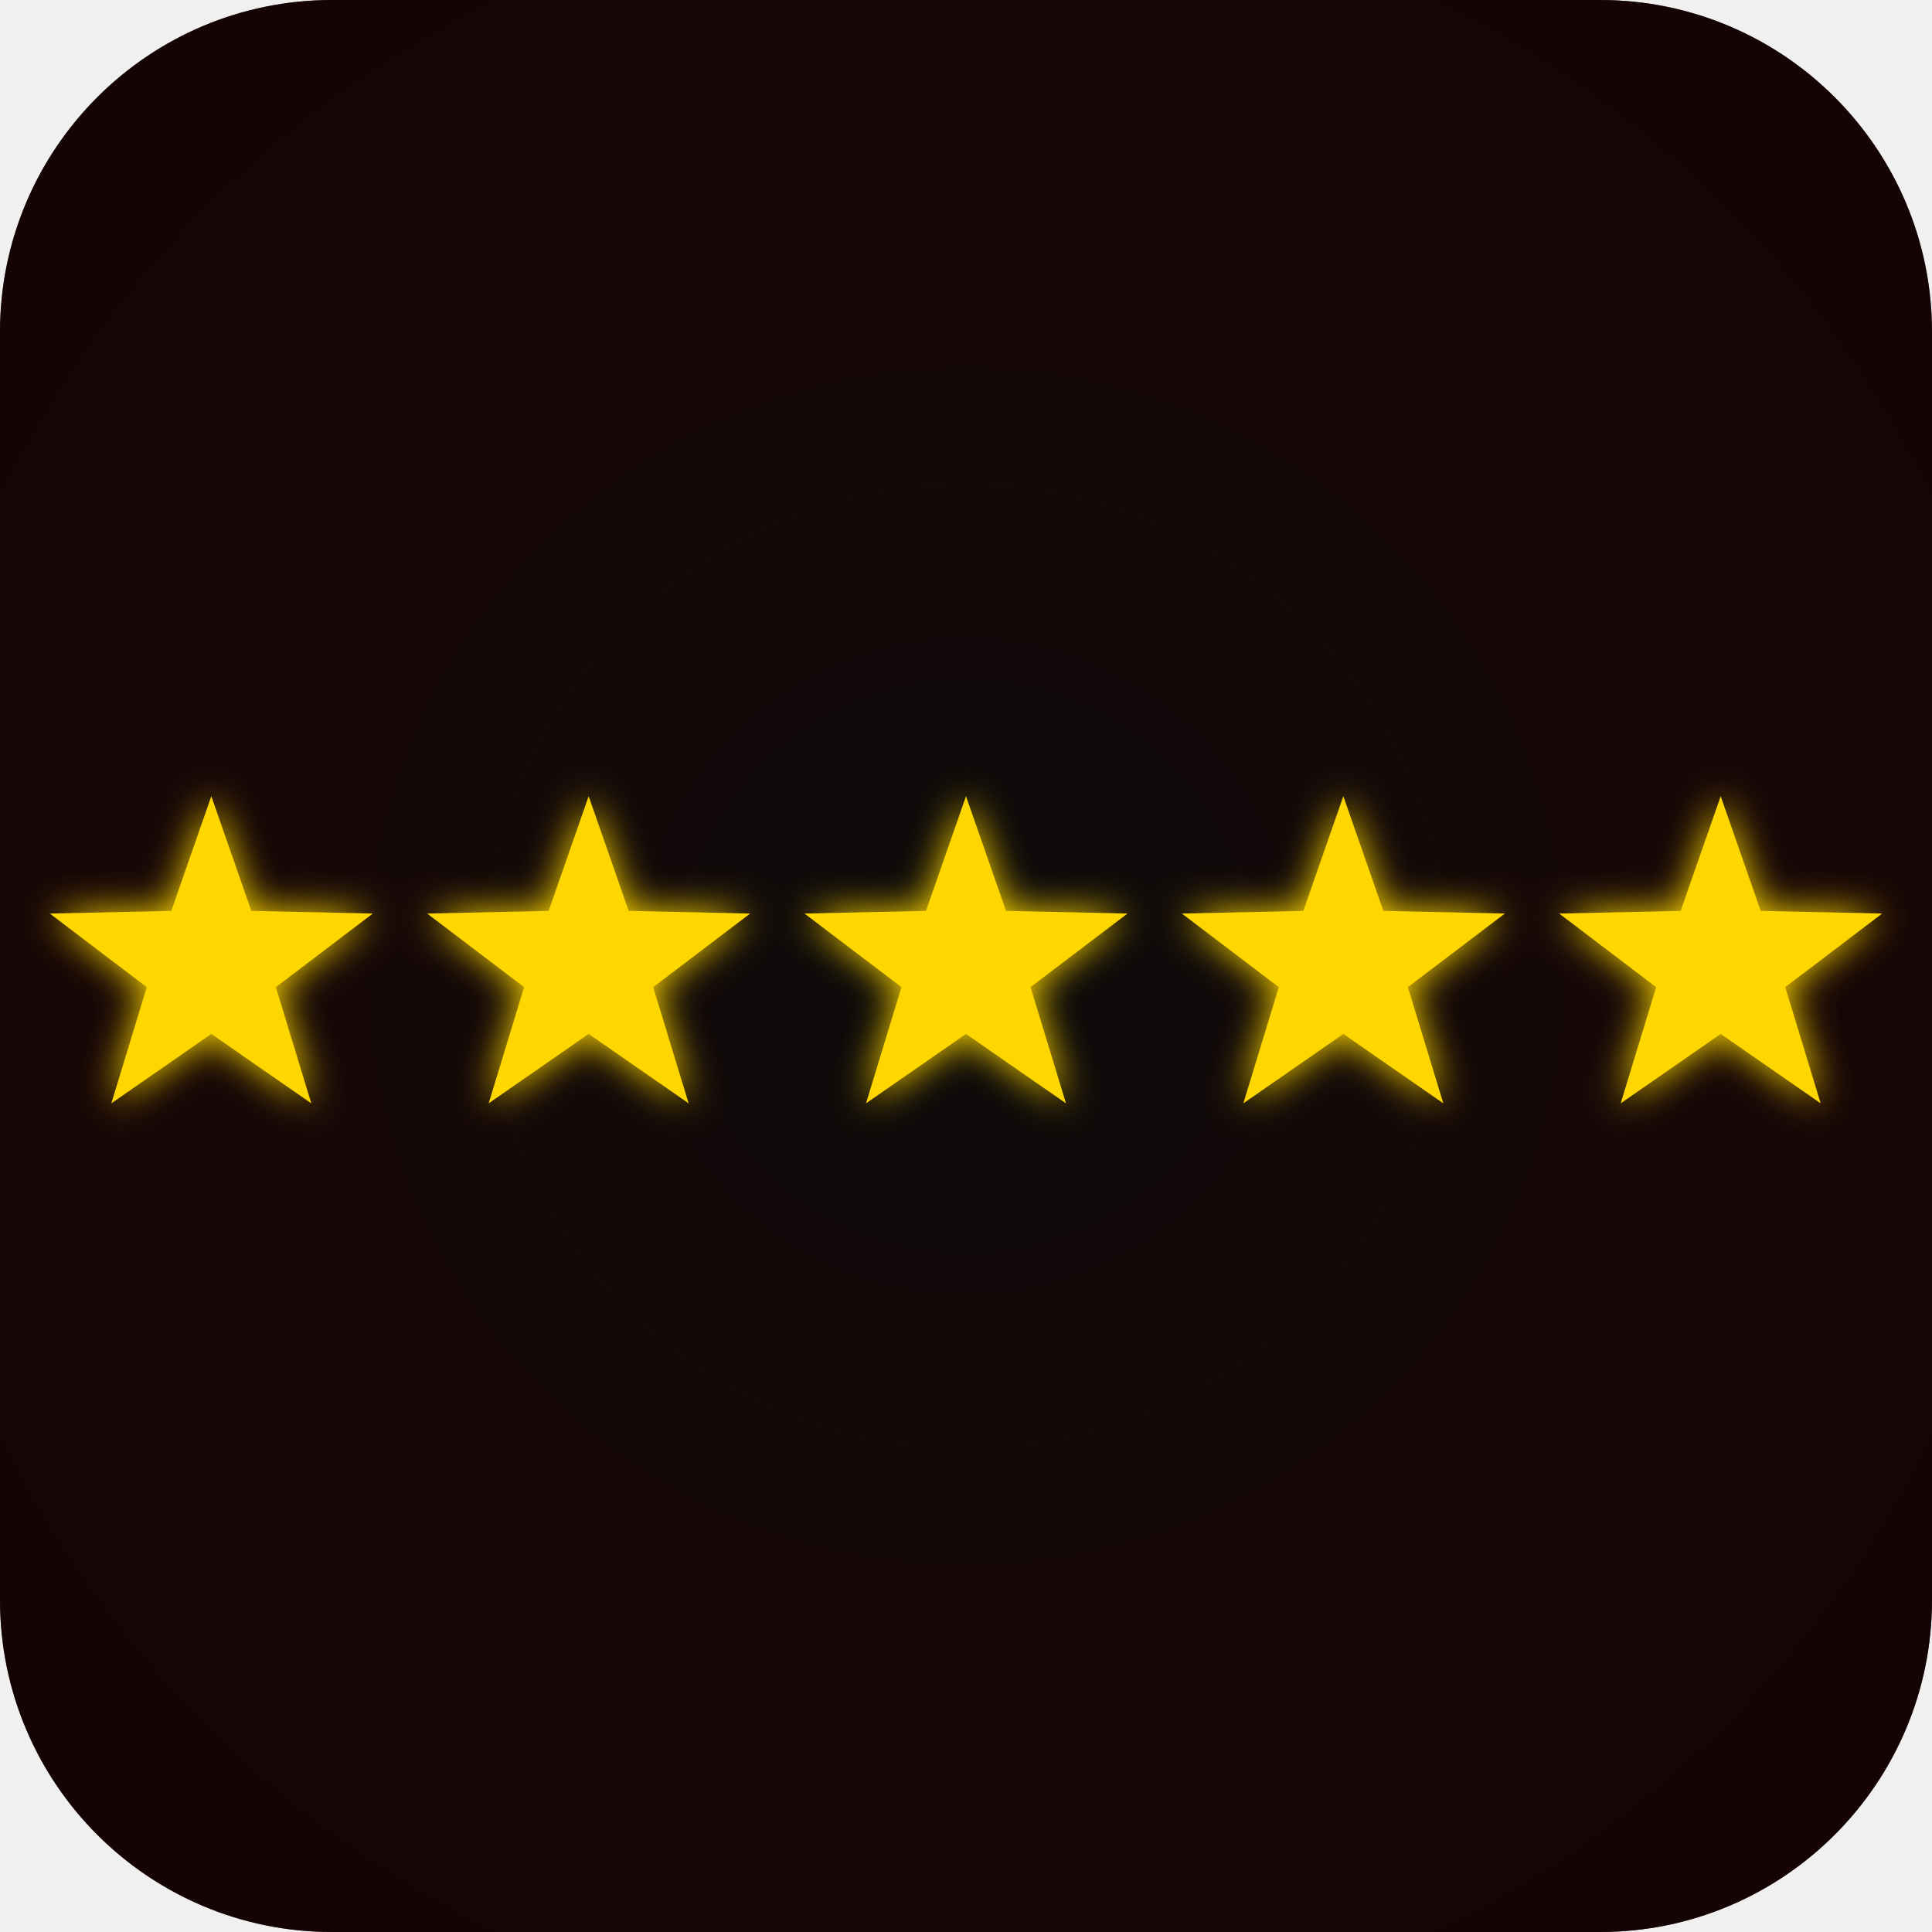
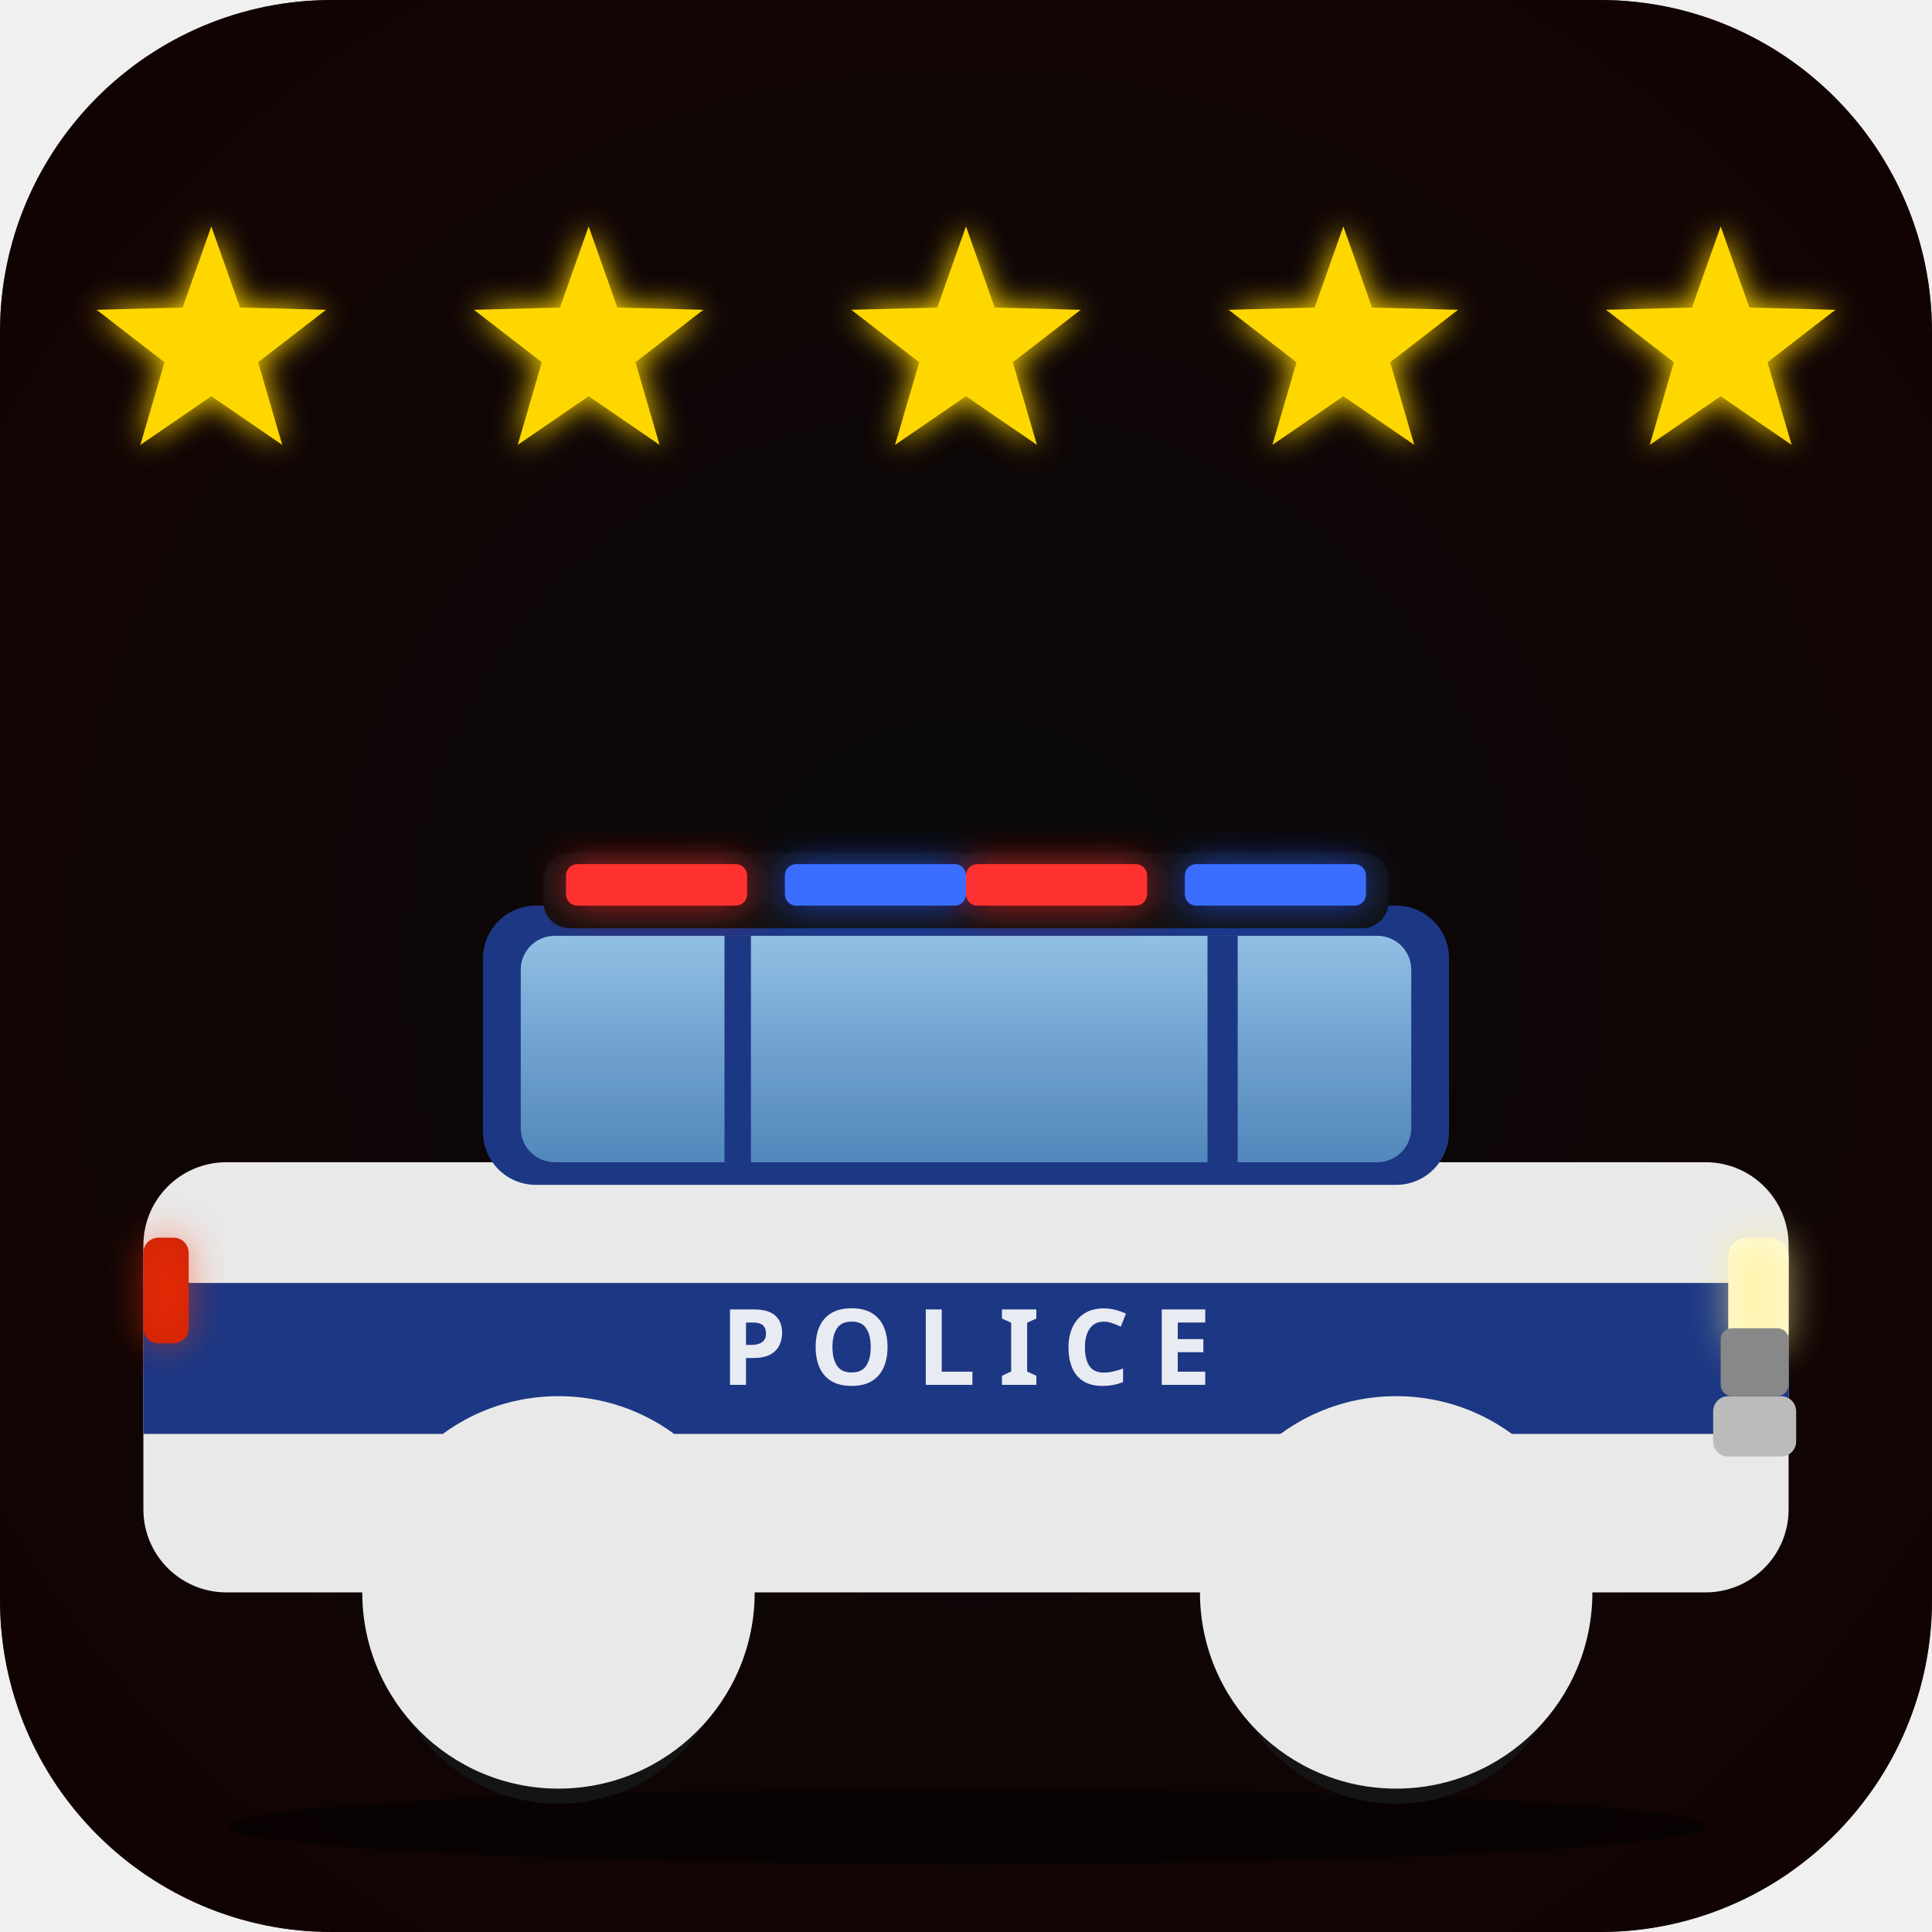
<svg xmlns="http://www.w3.org/2000/svg" viewBox="0 0 512 512">
  <defs>
-     <polygon id="s" points="0,-45 10.6,-14.6 42.8,-13.9 17.1,5.6 26.5,36.4 0,18 -26.5,36.4 -17.1,5.6 -42.8,-13.9 -10.6,-14.6" />
-     <filter id="glow" x="-50%" y="-50%" width="200%" height="200%">
-       <feGaussianBlur in="SourceGraphic" stdDeviation="5" result="blur" />
+     <polygon id="s" points="0,-32 7.6,-10.5 30.4,-9.9 12.4,4.0 18.8,25.9 0,13 -18.8,25.9 -12.4,4.0 -30.4,-9.9 -7.6,-10.5" />
+     <filter id="starGlow" x="-50%" y="-50%" width="200%" height="200%">
+       <feGaussianBlur in="SourceGraphic" stdDeviation="4" result="blur" />
      <feMerge>
        <feMergeNode in="blur" />
        <feMergeNode in="SourceGraphic" />
      </feMerge>
    </filter>
+     <filter id="lightBloom" x="-80%" y="-80%" width="260%" height="260%">
+       <feGaussianBlur in="SourceGraphic" stdDeviation="5" />
+     </filter>
    <radialGradient id="vignette" cx="50%" cy="50%" r="70%">
-       <stop offset="0%" stop-color="#3a0000" stop-opacity="0" />
-       <stop offset="100%" stop-color="#1a0000" stop-opacity="0.7" />
+       <stop offset="0%" stop-color="#1a0000" stop-opacity="0" />
+       <stop offset="100%" stop-color="#160000" stop-opacity="0.75" />
    </radialGradient>
+     <linearGradient id="glass" x1="0" y1="0" x2="0" y2="1">
+       <stop offset="0%" stop-color="#9ecfef" stop-opacity="0.9" />
+       <stop offset="100%" stop-color="#6aaad4" stop-opacity="0.7" />
+     </linearGradient>
  </defs>
-   <rect width="512" height="512" rx="88" fill="#0a0a0a" />
+   <rect width="512" height="512" rx="88" fill="#090909" />
  <rect width="512" height="512" rx="88" fill="url(#vignette)" />
-   <g fill="#ffd700" filter="url(#glow)">
-     <use href="#s" transform="translate(56,256)" />
-     <use href="#s" transform="translate(156,256)" />
-     <use href="#s" transform="translate(256,256)" />
-     <use href="#s" transform="translate(356,256)" />
-     <use href="#s" transform="translate(456,256)" />
+   <g fill="#ffd700" filter="url(#starGlow)">
+     <use href="#s" transform="translate(56,92)" />
+     <use href="#s" transform="translate(156,92)" />
+     <use href="#s" transform="translate(256,92)" />
+     <use href="#s" transform="translate(356,92)" />
+     <use href="#s" transform="translate(456,92)" />
  </g>
+   <ellipse cx="256" cy="484" rx="196" ry="10" fill="#000" opacity="0.45" />
+   <circle cx="148" cy="432" r="46" fill="#141414" />
+   <circle cx="148" cy="432" r="27" fill="#2a2a2a" />
+   <circle cx="148" cy="432" r="11" fill="#777" />
+   <circle cx="370" cy="432" r="46" fill="#141414" />
+   <circle cx="370" cy="432" r="27" fill="#2a2a2a" />
+   <circle cx="370" cy="432" r="11" fill="#777" />
+   <rect x="38" y="308" width="436" height="114" rx="22" fill="#e9e9e9" />
+   <rect x="38" y="340" width="436" height="40" fill="#1c3784" />
+   <circle cx="148" cy="422" r="52" fill="#e9e9e9" />
+   <circle cx="370" cy="422" r="52" fill="#e9e9e9" />
+   <rect x="458" y="328" width="16" height="30" rx="5" fill="#fffbe0" />
+   <rect x="458" y="328" width="16" height="30" rx="5" fill="#ffee88" opacity="0.6" filter="url(#lightBloom)" />
+   <rect x="454" y="370" width="22" height="16" rx="4" fill="#bbb" />
+   <rect x="456" y="352" width="18" height="18" rx="3" fill="#888" />
+   <rect x="38" y="328" width="12" height="28" rx="4" fill="#cc2200" />
+   <rect x="38" y="328" width="12" height="28" rx="4" fill="#ff3311" opacity="0.5" filter="url(#lightBloom)" />
+   <rect x="128" y="240" width="256" height="74" rx="14" fill="#1c3784" />
+   <rect x="138" y="248" width="236" height="60" rx="9" fill="url(#glass)" />
+   <rect x="320" y="248" width="8" height="60" fill="#1c3784" />
+   <rect x="192" y="248" width="7" height="60" fill="#1c3784" />
+   <rect x="144" y="226" width="224" height="20" rx="7" fill="#111" />
+   <rect x="150" y="229" width="48" height="11" rx="3" fill="#ff2020" opacity="0.7" filter="url(#lightBloom)" />
+   <rect x="208" y="229" width="48" height="11" rx="3" fill="#2255ff" opacity="0.7" filter="url(#lightBloom)" />
+   <rect x="256" y="229" width="48" height="11" rx="3" fill="#ff2020" opacity="0.7" filter="url(#lightBloom)" />
+   <rect x="314" y="229" width="48" height="11" rx="3" fill="#2255ff" opacity="0.7" filter="url(#lightBloom)" />
+   <rect x="150" y="229" width="48" height="11" rx="3" fill="#ff3030" />
+   <rect x="208" y="229" width="48" height="11" rx="3" fill="#3b6eff" />
+   <rect x="256" y="229" width="48" height="11" rx="3" fill="#ff3030" />
+   <rect x="314" y="229" width="48" height="11" rx="3" fill="#3b6eff" />
+   <text x="256" y="367" font-family="Arial Black,sans-serif" font-weight="900" font-size="28" fill="white" text-anchor="middle" letter-spacing="6" opacity="0.9">POLICE</text>
</svg>
